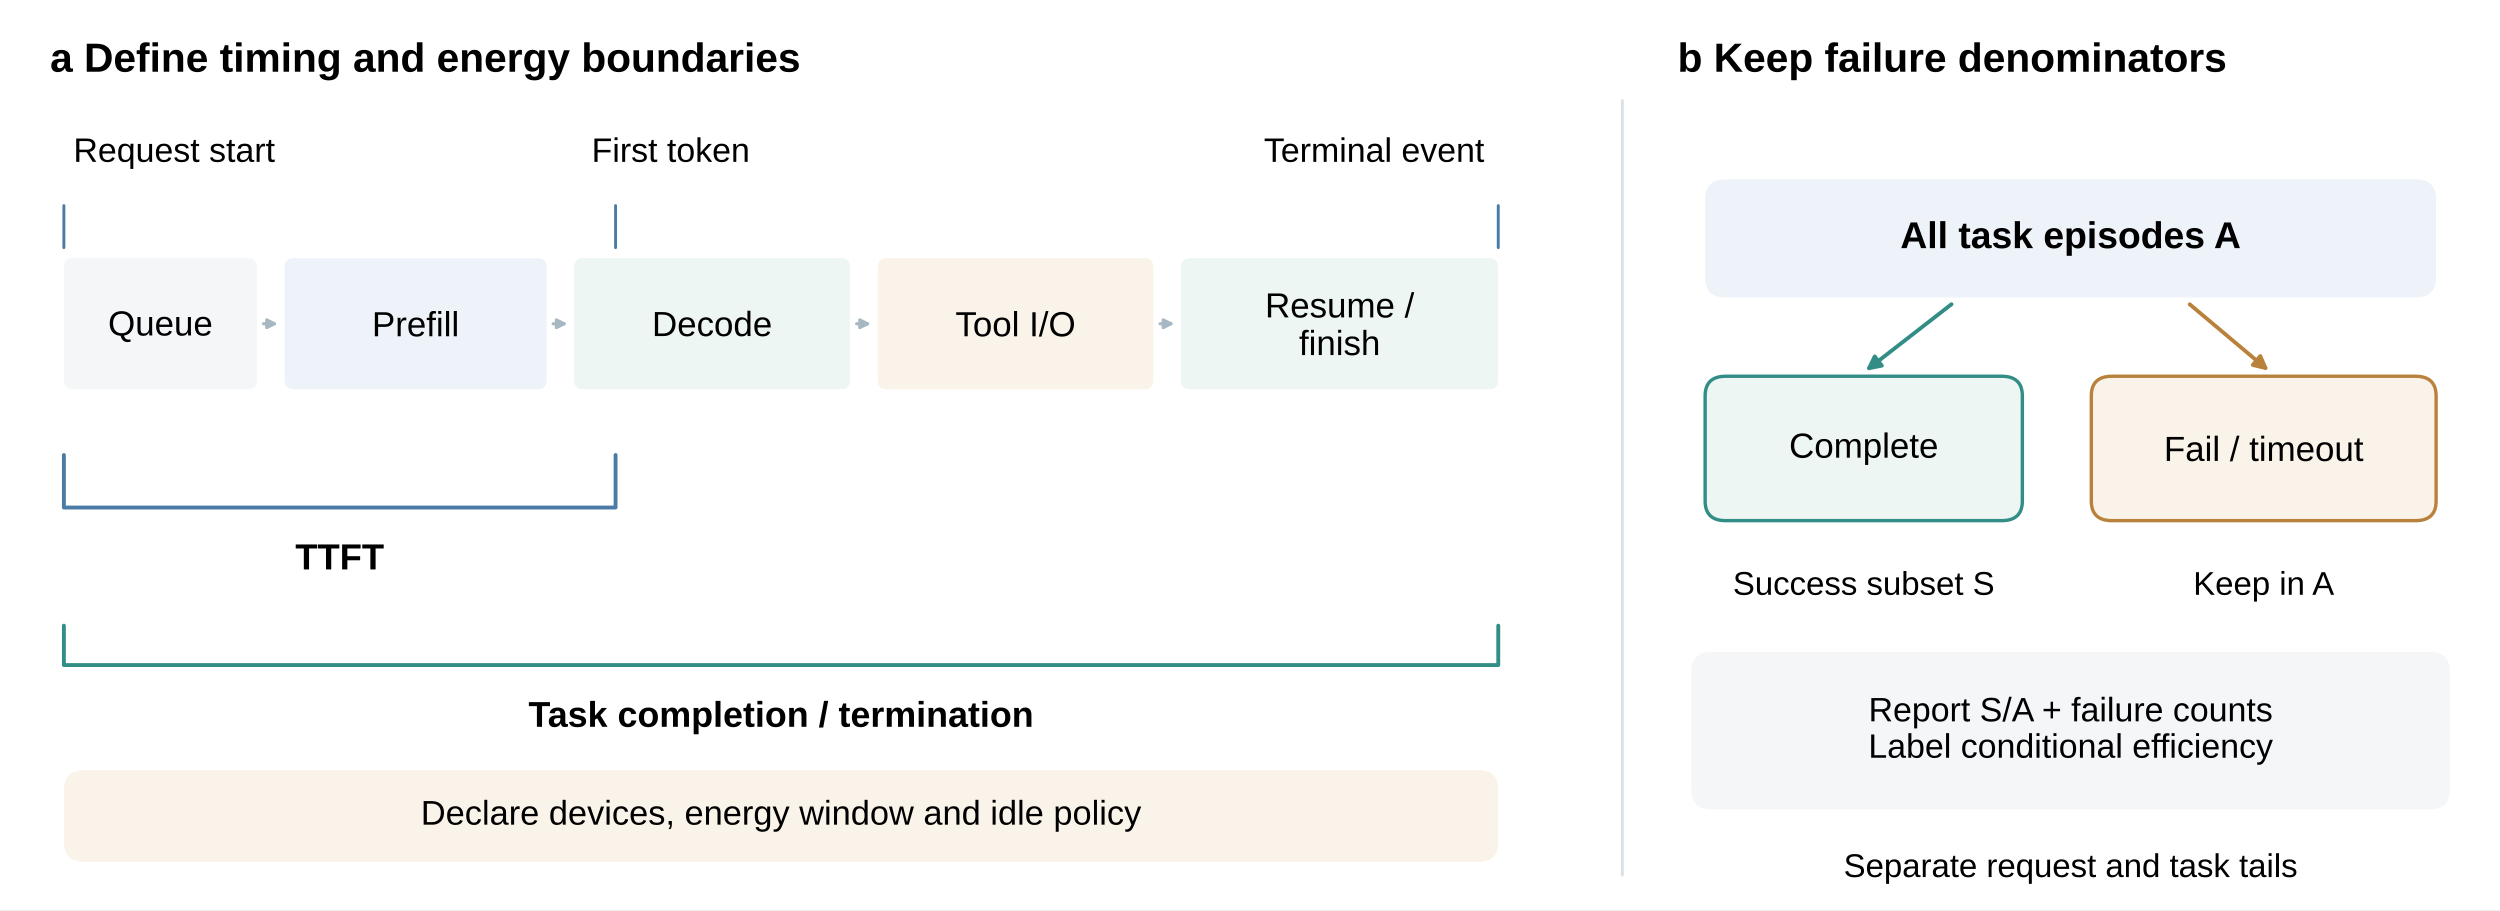
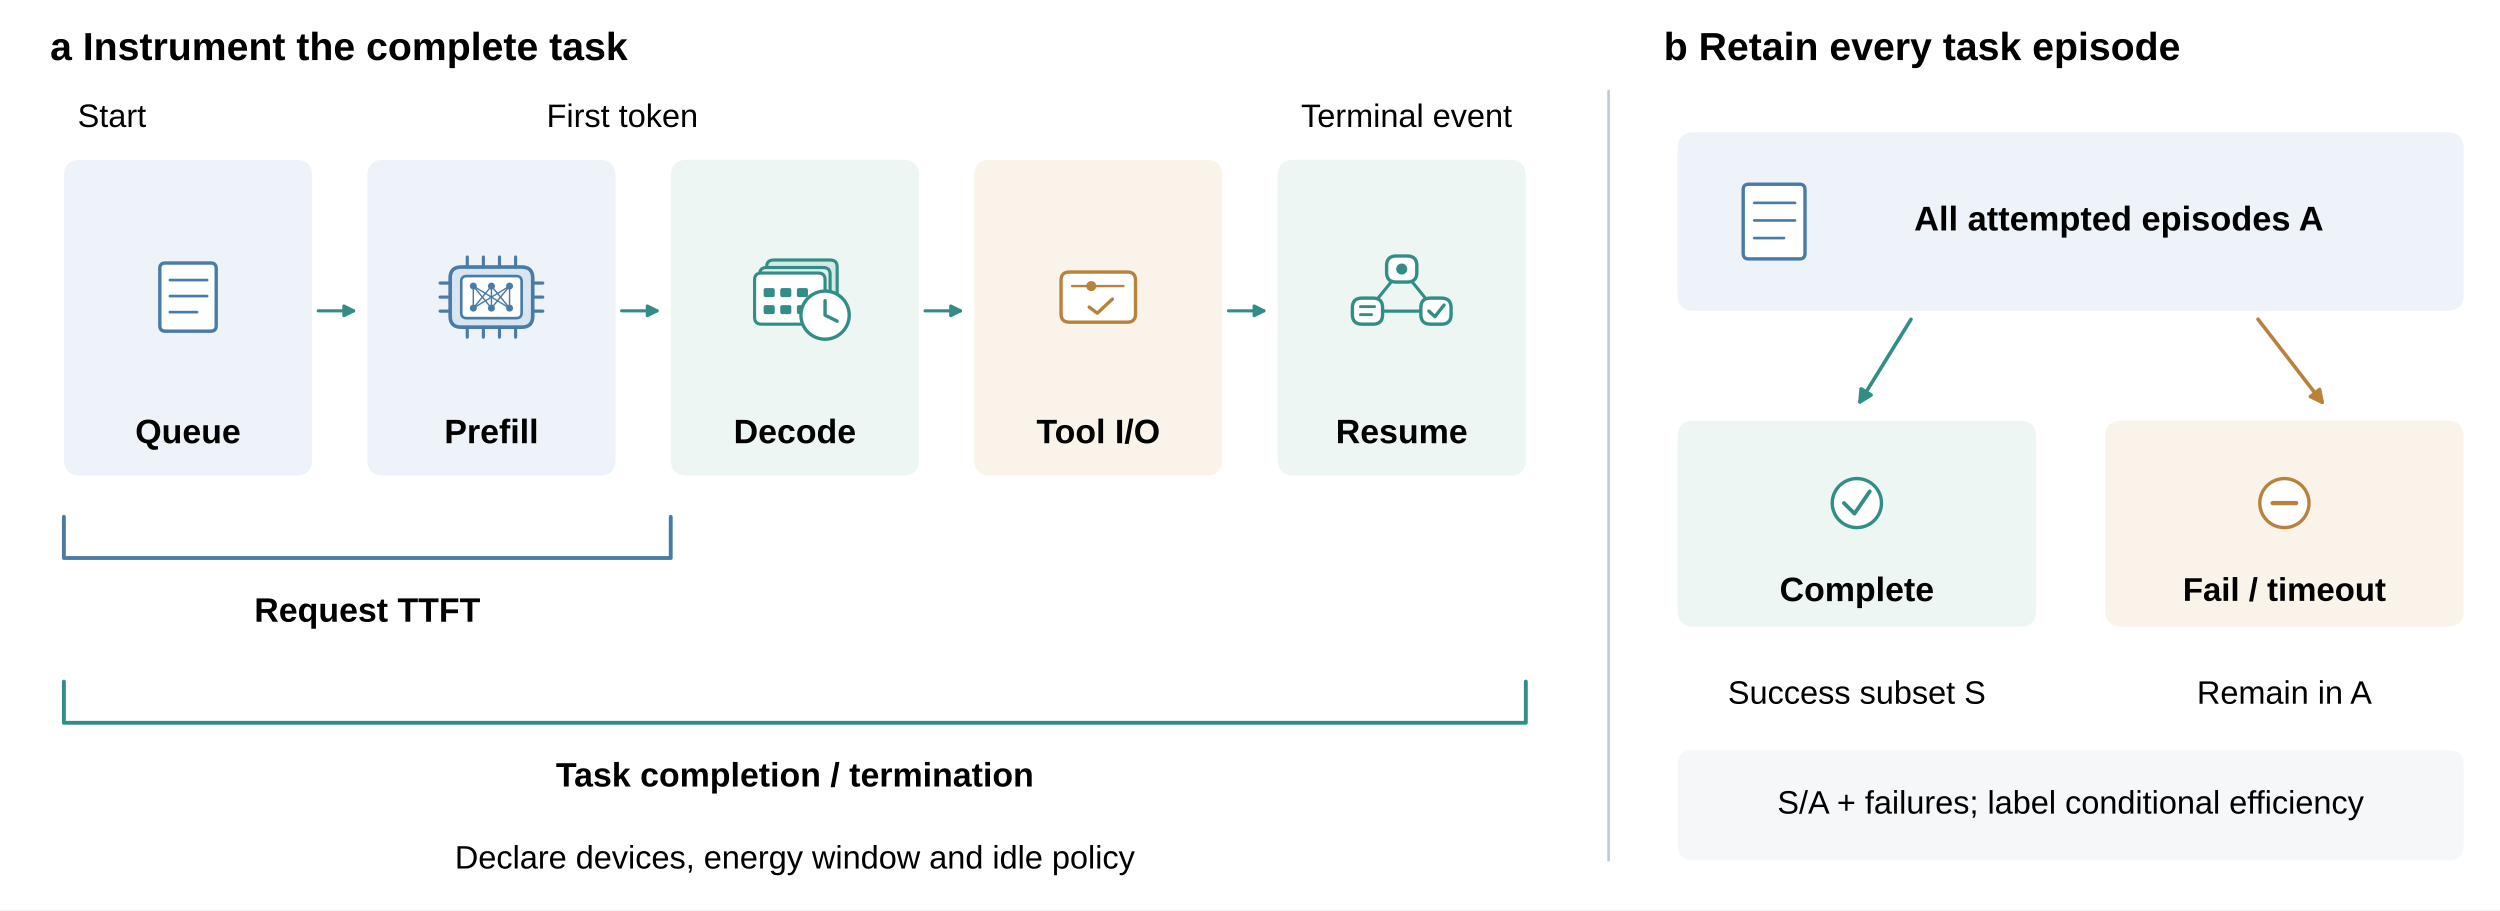
<svg xmlns="http://www.w3.org/2000/svg" width="516.24pt" height="187.92pt" viewBox="0 0 516.24 187.92" version="1.1">
  <defs>
    <style type="text/css">*{stroke-linejoin: round; stroke-linecap: butt}</style>
  </defs>
  <g id="figure_1">
    <g id="patch_1">
      <path d="M 0 187.92 L 516.24 187.92 L 516.24 0 L 0 0 z " style="fill: #ffffff" />
    </g>
    <g id="axes_1">
      <g id="patch_2">
-         <path d="M 15.186 80.407 L 51.07 80.407 Q 53.064 80.407 53.064 78.51 L 53.064 55.199 Q 53.064 53.301 51.07 53.301 L 15.186 53.301 Q 13.192 53.301 13.192 55.199 L 13.192 78.51 Q 13.192 80.407 15.186 80.407 z " clip-path="url(#pbd31e16986)" style="fill: #f4f6f8" />
+         <path d="M 16.61 98.214 L 61.038 98.214 Q 64.456 98.214 64.456 94.811 L 64.456 36.395 Q 64.456 32.993 61.038 32.993 L 16.61 32.993 Q 13.192 32.993 13.192 36.395 L 13.192 94.811 Q 13.192 98.214 16.61 98.214 z " clip-path="url(#pbdeec4a5b7)" style="fill: #edf3f8" />
      </g>
      <g id="patch_3">
-         <path d="M 60.754 80.407 L 110.878 80.407 Q 112.872 80.407 112.872 78.51 L 112.872 55.199 Q 112.872 53.301 110.878 53.301 L 60.754 53.301 Q 58.76 53.301 58.76 55.199 L 58.76 78.51 Q 58.76 80.407 60.754 80.407 z " clip-path="url(#pbd31e16986)" style="fill: #edf3f8" />
+         <path d="M 79.266 98.214 L 123.694 98.214 Q 127.112 98.214 127.112 94.811 L 127.112 36.395 Q 127.112 32.993 123.694 32.993 L 79.266 32.993 Q 75.848 32.993 75.848 36.395 L 75.848 94.811 Q 75.848 98.214 79.266 98.214 z " clip-path="url(#pbdeec4a5b7)" style="fill: #edf3f8" />
      </g>
      <g id="patch_4">
-         <path d="M 120.562 80.407 L 173.534 80.407 Q 175.528 80.407 175.528 78.51 L 175.528 55.199 Q 175.528 53.301 173.534 53.301 L 120.562 53.301 Q 118.568 53.301 118.568 55.199 L 118.568 78.51 Q 118.568 80.407 120.562 80.407 z " clip-path="url(#pbd31e16986)" style="fill: #edf6f3" />
+         <path d="M 141.922 98.214 L 186.35 98.214 Q 189.768 98.214 189.768 94.811 L 189.768 36.395 Q 189.768 32.993 186.35 32.993 L 141.922 32.993 Q 138.504 32.993 138.504 36.395 L 138.504 94.811 Q 138.504 98.214 141.922 98.214 z " clip-path="url(#pbdeec4a5b7)" style="fill: #edf6f3" />
      </g>
      <g id="patch_5">
-         <path d="M 183.218 80.407 L 236.19 80.407 Q 238.184 80.407 238.184 78.51 L 238.184 55.199 Q 238.184 53.301 236.19 53.301 L 183.218 53.301 Q 181.224 53.301 181.224 55.199 L 181.224 78.51 Q 181.224 80.407 183.218 80.407 z " clip-path="url(#pbd31e16986)" style="fill: #faf3e9" />
+         <path d="M 204.578 98.214 L 249.006 98.214 Q 252.424 98.214 252.424 94.811 L 252.424 36.395 Q 252.424 32.993 249.006 32.993 L 204.578 32.993 Q 201.16 32.993 201.16 36.395 L 201.16 94.811 Q 201.16 98.214 204.578 98.214 z " clip-path="url(#pbdeec4a5b7)" style="fill: #faf3e9" />
      </g>
      <g id="patch_6">
-         <path d="M 245.874 80.407 L 307.39 80.407 Q 309.384 80.407 309.384 78.51 L 309.384 55.199 Q 309.384 53.301 307.39 53.301 L 245.874 53.301 Q 243.88 53.301 243.88 55.199 L 243.88 78.51 Q 243.88 80.407 245.874 80.407 z " clip-path="url(#pbd31e16986)" style="fill: #edf6f3" />
+         <path d="M 267.234 98.214 L 311.662 98.214 Q 315.08 98.214 315.08 94.811 L 315.08 36.395 Q 315.08 32.993 311.662 32.993 L 267.234 32.993 Q 263.816 32.993 263.816 36.395 L 263.816 94.811 Q 263.816 98.214 267.234 98.214 z " clip-path="url(#pbdeec4a5b7)" style="fill: #edf6f3" />
      </g>
      <g id="patch_7">
-         <path d="M 17.464 177.988 L 305.112 177.988 Q 309.384 177.988 309.384 173.922 L 309.384 163.08 Q 309.384 159.014 305.112 159.014 L 17.464 159.014 Q 13.192 159.014 13.192 163.08 L 13.192 173.922 Q 13.192 177.988 17.464 177.988 z " clip-path="url(#pbd31e16986)" style="fill: #faf3e9" />
+         <path d="M 349.826 64.185 L 505.326 64.185 Q 508.744 64.185 508.744 60.782 L 508.744 30.724 Q 508.744 27.321 505.326 27.321 L 349.826 27.321 Q 346.408 27.321 346.408 30.724 L 346.408 60.782 Q 346.408 64.185 349.826 64.185 z " clip-path="url(#pbdeec4a5b7)" style="fill: #edf3f8" />
      </g>
      <g id="patch_8">
-         <path d="M 356.376 61.433 L 498.776 61.433 Q 503.048 61.433 503.048 57.367 L 503.048 41.104 Q 503.048 37.038 498.776 37.038 L 356.376 37.038 Q 352.104 37.038 352.104 41.104 L 352.104 57.367 Q 352.104 61.433 356.376 61.433 z " clip-path="url(#pbd31e16986)" style="fill: #edf3f8" />
+         <path d="M 349.826 129.406 L 417.038 129.406 Q 420.456 129.406 420.456 126.003 L 420.456 90.274 Q 420.456 86.871 417.038 86.871 L 349.826 86.871 Q 346.408 86.871 346.408 90.274 L 346.408 126.003 Q 346.408 129.406 349.826 129.406 z " clip-path="url(#pbdeec4a5b7)" style="fill: #edf6f3" />
      </g>
      <g id="patch_9">
-         <path d="M 356.376 107.513 L 413.336 107.513 Q 417.608 107.513 417.608 103.447 L 417.608 81.762 Q 417.608 77.696 413.336 77.696 L 356.376 77.696 Q 352.104 77.696 352.104 81.762 L 352.104 103.447 Q 352.104 107.513 356.376 107.513 z " clip-path="url(#pbd31e16986)" style="fill: #edf6f3; stroke: #318d85; stroke-width: 0.7; stroke-linejoin: miter" />
+         <path d="M 438.114 129.406 L 505.326 129.406 Q 508.744 129.406 508.744 126.003 L 508.744 90.274 Q 508.744 86.871 505.326 86.871 L 438.114 86.871 Q 434.696 86.871 434.696 90.274 L 434.696 126.003 Q 434.696 129.406 438.114 129.406 z " clip-path="url(#pbdeec4a5b7)" style="fill: #faf3e9" />
      </g>
      <g id="patch_10">
-         <path d="M 436.12 107.513 L 498.776 107.513 Q 503.048 107.513 503.048 103.447 L 503.048 81.762 Q 503.048 77.696 498.776 77.696 L 436.12 77.696 Q 431.848 77.696 431.848 81.762 L 431.848 103.447 Q 431.848 107.513 436.12 107.513 z " clip-path="url(#pbd31e16986)" style="fill: #faf3e9; stroke: #b9823c; stroke-width: 0.7; stroke-linejoin: miter" />
+         <path d="M 349.541 177.613 L 505.611 177.613 Q 508.744 177.613 508.744 174.494 L 508.744 158.047 Q 508.744 154.927 505.611 154.927 L 349.541 154.927 Q 346.408 154.927 346.408 158.047 L 346.408 174.494 Q 346.408 177.613 349.541 177.613 z " clip-path="url(#pbdeec4a5b7)" style="fill: #f5f7f9" />
+       </g>
+       <g id="line2d_1">
+         <path d="M 332.168 177.613 L 332.168 18.814 " clip-path="url(#pbdeec4a5b7)" style="fill: none; stroke: #bccbd3; stroke-width: 0.55; stroke-linecap: round" />
+       </g>
+       <g id="line2d_2">
+         <path d="M 13.192 106.721 L 13.192 115.228 L 138.504 115.228 L 138.504 106.721 " clip-path="url(#pbdeec4a5b7)" style="fill: none; stroke: #497ba6; stroke-width: 0.8; stroke-linecap: round" />
+       </g>
+       <g id="line2d_3">
+         <path d="M 13.192 140.749 L 13.192 149.256 L 315.08 149.256 L 315.08 140.749 " clip-path="url(#pbdeec4a5b7)" style="fill: none; stroke: #318d85; stroke-width: 0.8; stroke-linecap: round" />
      </g>
      <g id="patch_11">
-         <path d="M 353.528 167.146 L 501.624 167.146 Q 505.896 167.146 505.896 163.08 L 505.896 138.685 Q 505.896 134.619 501.624 134.619 L 353.528 134.619 Q 349.256 134.619 349.256 138.685 L 349.256 163.08 Q 349.256 167.146 353.528 167.146 z " clip-path="url(#pbd31e16986)" style="fill: #f4f6f8" />
-       </g>
-       <g id="line2d_1">
-         <path d="M 335.016 180.699 L 335.016 20.774 " clip-path="url(#pbd31e16986)" style="fill: none; stroke: #d9e2e7; stroke-width: 0.6; stroke-linecap: round" />
-       </g>
-       <g id="line2d_2">
-         <path d="M 13.192 51.133 L 13.192 42.459 " clip-path="url(#pbd31e16986)" style="fill: none; stroke: #497ba6; stroke-width: 0.6; stroke-linecap: round" />
-       </g>
-       <g id="line2d_3">
-         <path d="M 127.112 51.133 L 127.112 42.459 " clip-path="url(#pbd31e16986)" style="fill: none; stroke: #497ba6; stroke-width: 0.6; stroke-linecap: round" />
+         <path d="M 282.633 63.936 Q 285.915 59.899 288.738 56.426 " clip-path="url(#pbdeec4a5b7)" style="fill: none; stroke: #318d85; stroke-width: 0.65; stroke-linecap: round" />
+         <path d="M 287.108 57.163 L 288.738 56.426 L 288.35 58.172 z " clip-path="url(#pbdeec4a5b7)" style="fill: #318d85; stroke: #318d85; stroke-width: 0.65; stroke-linecap: round" />
+       </g>
+       <g id="patch_12">
+         <path d="M 289.702 55.865 Q 292.984 59.902 295.807 63.375 " clip-path="url(#pbdeec4a5b7)" style="fill: none; stroke: #318d85; stroke-width: 0.65; stroke-linecap: round" />
+         <path d="M 295.418 61.629 L 295.807 63.375 L 294.177 62.638 z " clip-path="url(#pbdeec4a5b7)" style="fill: #318d85; stroke: #318d85; stroke-width: 0.65; stroke-linecap: round" />
+       </g>
+       <g id="patch_13">
+         <path d="M 296.12 64.248 Q 289.449 64.248 283.505 64.248 " clip-path="url(#pbdeec4a5b7)" style="fill: none; stroke: #318d85; stroke-width: 0.65; stroke-linecap: round" />
+         <path d="M 285.105 65.048 L 283.505 64.248 L 285.105 63.448 z " clip-path="url(#pbdeec4a5b7)" style="fill: #318d85; stroke: #318d85; stroke-width: 0.65; stroke-linecap: round" />
+       </g>
+       <g id="patch_14">
+         <path d="M 65.711 64.185 Q 69.726 64.185 73.013 64.185 " clip-path="url(#pbdeec4a5b7)" style="fill: none; stroke: #318d85; stroke-width: 0.65; stroke-linecap: round" />
+         <path d="M 71.013 63.185 L 73.013 64.185 L 71.013 65.185 z " clip-path="url(#pbdeec4a5b7)" style="fill: #318d85; stroke: #318d85; stroke-width: 0.65; stroke-linecap: round" />
+       </g>
+       <g id="patch_15">
+         <path d="M 128.367 64.185 Q 132.382 64.185 135.669 64.185 " clip-path="url(#pbdeec4a5b7)" style="fill: none; stroke: #318d85; stroke-width: 0.65; stroke-linecap: round" />
+         <path d="M 133.669 63.185 L 135.669 64.185 L 133.669 65.185 z " clip-path="url(#pbdeec4a5b7)" style="fill: #318d85; stroke: #318d85; stroke-width: 0.65; stroke-linecap: round" />
+       </g>
+       <g id="patch_16">
+         <path d="M 191.023 64.185 Q 195.038 64.185 198.325 64.185 " clip-path="url(#pbdeec4a5b7)" style="fill: none; stroke: #318d85; stroke-width: 0.65; stroke-linecap: round" />
+         <path d="M 196.325 63.185 L 198.325 64.185 L 196.325 65.185 z " clip-path="url(#pbdeec4a5b7)" style="fill: #318d85; stroke: #318d85; stroke-width: 0.65; stroke-linecap: round" />
+       </g>
+       <g id="patch_17">
+         <path d="M 253.679 64.185 Q 257.694 64.185 260.981 64.185 " clip-path="url(#pbdeec4a5b7)" style="fill: none; stroke: #318d85; stroke-width: 0.65; stroke-linecap: round" />
+         <path d="M 258.981 63.185 L 260.981 64.185 L 258.981 65.185 z " clip-path="url(#pbdeec4a5b7)" style="fill: #318d85; stroke: #318d85; stroke-width: 0.65; stroke-linecap: round" />
+       </g>
+       <g id="patch_18">
+         <path d="M 394.614 65.943 Q 389.129 74.818 384.084 82.979 " clip-path="url(#pbdeec4a5b7)" style="fill: none; stroke: #318d85; stroke-width: 0.75; stroke-linecap: round" />
+         <path d="M 386.367 81.569 L 384.084 82.979 L 384.325 80.307 z " clip-path="url(#pbdeec4a5b7)" style="fill: #318d85; stroke: #318d85; stroke-width: 0.75; stroke-linecap: round" />
+       </g>
+       <g id="patch_19">
+         <path d="M 466.269 65.92 Q 473.144 74.82 479.507 83.055 " clip-path="url(#pbdeec4a5b7)" style="fill: none; stroke: #b9823c; stroke-width: 0.75; stroke-linecap: round" />
+         <path d="M 478.989 80.422 L 479.507 83.055 L 477.09 81.89 z " clip-path="url(#pbdeec4a5b7)" style="fill: #b9823c; stroke: #b9823c; stroke-width: 0.75; stroke-linecap: round" />
+       </g>
+       <g id="patch_20">
+         <path d="M 34.142 68.388 L 43.506 68.388 Q 44.645 68.388 44.645 67.253 L 44.645 55.446 Q 44.645 54.311 43.506 54.311 L 34.142 54.311 Q 33.003 54.311 33.003 55.446 L 33.003 67.253 Q 33.003 68.388 34.142 68.388 z " clip-path="url(#pbdeec4a5b7)" style="fill: #ffffff; stroke: #497ba6; stroke-width: 0.7; stroke-linejoin: miter" />
+       </g>
+       <g id="patch_21">
+         <path d="M 95.234 67.56 L 107.726 67.56 Q 110.004 67.56 110.004 65.291 L 110.004 57.408 Q 110.004 55.139 107.726 55.139 L 95.234 55.139 Q 92.956 55.139 92.956 57.408 L 92.956 65.291 Q 92.956 67.56 95.234 67.56 z " clip-path="url(#pbdeec4a5b7)" style="fill: #d7e5f0; stroke: #497ba6; stroke-width: 0.75; stroke-linejoin: miter" />
      </g>
      <g id="line2d_4">
-         <path d="M 309.384 51.133 L 309.384 42.459 " clip-path="url(#pbd31e16986)" style="fill: none; stroke: #497ba6; stroke-width: 0.6; stroke-linecap: round" />
+         <path d="M 96.49 55.139 L 96.49 53.069 " clip-path="url(#pbdeec4a5b7)" style="fill: none; stroke: #497ba6; stroke-width: 0.65; stroke-linecap: round" />
      </g>
      <g id="line2d_5">
-         <path d="M 13.192 93.96 L 13.192 104.802 L 127.112 104.802 L 127.112 93.96 " clip-path="url(#pbd31e16986)" style="fill: none; stroke: #497ba6; stroke-width: 0.8; stroke-linecap: round" />
+         <path d="M 96.49 67.56 L 96.49 69.63 " clip-path="url(#pbdeec4a5b7)" style="fill: none; stroke: #497ba6; stroke-width: 0.65; stroke-linecap: round" />
      </g>
      <g id="line2d_6">
-         <path d="M 13.192 129.198 L 13.192 137.329 L 309.384 137.329 L 309.384 129.198 " clip-path="url(#pbd31e16986)" style="fill: none; stroke: #318d85; stroke-width: 0.8; stroke-linecap: round" />
-       </g>
-       <g id="patch_12">
-         <path d="M 54.421 66.854 Q 55.913 66.854 56.679 66.854 " clip-path="url(#pbd31e16986)" style="fill: none; stroke: #a7b8c2; stroke-width: 0.65; stroke-linecap: round" />
-         <path d="M 55.079 66.054 L 56.679 66.854 L 55.079 67.654 z " clip-path="url(#pbd31e16986)" style="fill: #a7b8c2; stroke: #a7b8c2; stroke-width: 0.65; stroke-linecap: round" />
-       </g>
-       <g id="patch_13">
-         <path d="M 114.229 66.854 Q 115.721 66.854 116.487 66.854 " clip-path="url(#pbd31e16986)" style="fill: none; stroke: #a7b8c2; stroke-width: 0.65; stroke-linecap: round" />
-         <path d="M 114.887 66.054 L 116.487 66.854 L 114.887 67.654 z " clip-path="url(#pbd31e16986)" style="fill: #a7b8c2; stroke: #a7b8c2; stroke-width: 0.65; stroke-linecap: round" />
-       </g>
-       <g id="patch_14">
-         <path d="M 176.885 66.854 Q 178.377 66.854 179.143 66.854 " clip-path="url(#pbd31e16986)" style="fill: none; stroke: #a7b8c2; stroke-width: 0.65; stroke-linecap: round" />
-         <path d="M 177.543 66.054 L 179.143 66.854 L 177.543 67.654 z " clip-path="url(#pbd31e16986)" style="fill: #a7b8c2; stroke: #a7b8c2; stroke-width: 0.65; stroke-linecap: round" />
-       </g>
-       <g id="patch_15">
-         <path d="M 239.541 66.854 Q 241.033 66.854 241.799 66.854 " clip-path="url(#pbd31e16986)" style="fill: none; stroke: #a7b8c2; stroke-width: 0.65; stroke-linecap: round" />
-         <path d="M 240.199 66.054 L 241.799 66.854 L 240.199 67.654 z " clip-path="url(#pbd31e16986)" style="fill: #a7b8c2; stroke: #a7b8c2; stroke-width: 0.65; stroke-linecap: round" />
-       </g>
-       <g id="patch_16">
-         <path d="M 402.973 62.824 Q 394.112 69.7 385.958 76.028 " clip-path="url(#pbd31e16986)" style="fill: none; stroke: #318d85; stroke-width: 0.8; stroke-linecap: round" />
-         <path d="M 388.59 75.504 L 385.958 76.028 L 387.119 73.608 z " clip-path="url(#pbd31e16986)" style="fill: #318d85; stroke: #318d85; stroke-width: 0.8; stroke-linecap: round" />
-       </g>
-       <g id="patch_17">
-         <path d="M 452.166 62.838 Q 460.328 69.7 467.806 75.987 " clip-path="url(#pbd31e16986)" style="fill: none; stroke: #b9823c; stroke-width: 0.8; stroke-linecap: round" />
-         <path d="M 466.741 73.524 L 467.806 75.987 L 465.197 75.361 z " clip-path="url(#pbd31e16986)" style="fill: #b9823c; stroke: #b9823c; stroke-width: 0.8; stroke-linecap: round" />
+         <path d="M 99.817 55.139 L 99.817 53.069 " clip-path="url(#pbdeec4a5b7)" style="fill: none; stroke: #497ba6; stroke-width: 0.65; stroke-linecap: round" />
+       </g>
+       <g id="line2d_7">
+         <path d="M 99.817 67.56 L 99.817 69.63 " clip-path="url(#pbdeec4a5b7)" style="fill: none; stroke: #497ba6; stroke-width: 0.65; stroke-linecap: round" />
+       </g>
+       <g id="line2d_8">
+         <path d="M 103.143 55.139 L 103.143 53.069 " clip-path="url(#pbdeec4a5b7)" style="fill: none; stroke: #497ba6; stroke-width: 0.65; stroke-linecap: round" />
+       </g>
+       <g id="line2d_9">
+         <path d="M 103.143 67.56 L 103.143 69.63 " clip-path="url(#pbdeec4a5b7)" style="fill: none; stroke: #497ba6; stroke-width: 0.65; stroke-linecap: round" />
+       </g>
+       <g id="line2d_10">
+         <path d="M 106.47 55.139 L 106.47 53.069 " clip-path="url(#pbdeec4a5b7)" style="fill: none; stroke: #497ba6; stroke-width: 0.65; stroke-linecap: round" />
+       </g>
+       <g id="line2d_11">
+         <path d="M 106.47 67.56 L 106.47 69.63 " clip-path="url(#pbdeec4a5b7)" style="fill: none; stroke: #497ba6; stroke-width: 0.65; stroke-linecap: round" />
+       </g>
+       <g id="line2d_12">
+         <path d="M 92.956 64.248 L 90.877 64.248 " clip-path="url(#pbdeec4a5b7)" style="fill: none; stroke: #497ba6; stroke-width: 0.65; stroke-linecap: round" />
+       </g>
+       <g id="line2d_13">
+         <path d="M 110.004 64.248 L 112.083 64.248 " clip-path="url(#pbdeec4a5b7)" style="fill: none; stroke: #497ba6; stroke-width: 0.65; stroke-linecap: round" />
+       </g>
+       <g id="line2d_14">
+         <path d="M 92.956 61.35 L 90.877 61.35 " clip-path="url(#pbdeec4a5b7)" style="fill: none; stroke: #497ba6; stroke-width: 0.65; stroke-linecap: round" />
+       </g>
+       <g id="line2d_15">
+         <path d="M 110.004 61.35 L 112.083 61.35 " clip-path="url(#pbdeec4a5b7)" style="fill: none; stroke: #497ba6; stroke-width: 0.65; stroke-linecap: round" />
+       </g>
+       <g id="line2d_16">
+         <path d="M 92.956 58.451 L 90.877 58.451 " clip-path="url(#pbdeec4a5b7)" style="fill: none; stroke: #497ba6; stroke-width: 0.65; stroke-linecap: round" />
+       </g>
+       <g id="line2d_17">
+         <path d="M 110.004 58.451 L 112.083 58.451 " clip-path="url(#pbdeec4a5b7)" style="fill: none; stroke: #497ba6; stroke-width: 0.65; stroke-linecap: round" />
+       </g>
+       <g id="patch_22">
+         <path d="M 159.739 64.248 L 171.444 64.248 Q 172.868 64.248 172.868 62.83 L 172.868 55.108 Q 172.868 53.69 171.444 53.69 L 159.739 53.69 Q 158.315 53.69 158.315 55.108 L 158.315 62.83 Q 158.315 64.248 159.739 64.248 z " clip-path="url(#pbdeec4a5b7)" style="fill: #d4e9e4; stroke: #318d85; stroke-width: 0.65; stroke-linejoin: miter" />
+       </g>
+       <g id="patch_23">
+         <path d="M 158.283 65.8 L 169.989 65.8 Q 171.413 65.8 171.413 64.382 L 171.413 56.661 Q 171.413 55.243 169.989 55.243 L 158.283 55.243 Q 156.859 55.243 156.859 56.661 L 156.859 64.382 Q 156.859 65.8 158.283 65.8 z " clip-path="url(#pbdeec4a5b7)" style="fill: #e2f0ec; stroke: #318d85; stroke-width: 0.65; stroke-linejoin: miter" />
+       </g>
+       <g id="patch_24">
+         <path d="M 157.244 66.939 L 168.949 66.939 Q 170.373 66.939 170.373 65.521 L 170.373 57.799 Q 170.373 56.381 168.949 56.381 L 157.244 56.381 Q 155.82 56.381 155.82 57.799 L 155.82 65.521 Q 155.82 66.939 157.244 66.939 z " clip-path="url(#pbdeec4a5b7)" style="fill: #ffffff; stroke: #318d85; stroke-width: 0.65; stroke-linejoin: miter" />
+       </g>
+       <g id="patch_25">
+         <path d="M 220.808 66.525 L 232.776 66.525 Q 234.484 66.525 234.484 64.823 L 234.484 57.876 Q 234.484 56.174 232.776 56.174 L 220.808 56.174 Q 219.1 56.174 219.1 57.876 L 219.1 64.823 Q 219.1 66.525 220.808 66.525 z " clip-path="url(#pbdeec4a5b7)" style="fill: #ffffff; stroke: #b9823c; stroke-width: 0.7; stroke-linejoin: miter" />
+       </g>
+       <g id="patch_26">
+         <path d="M 361.104 53.466 L 371.584 53.466 Q 372.724 53.466 372.724 52.332 L 372.724 39.174 Q 372.724 38.04 371.584 38.04 L 361.104 38.04 Q 359.964 38.04 359.964 39.174 L 359.964 52.332 Q 359.964 53.466 361.104 53.466 z " clip-path="url(#pbdeec4a5b7)" style="fill: #ffffff; stroke: #497ba6; stroke-width: 0.7; stroke-linejoin: miter" />
+       </g>
+       <g id="patch_27">
+         <path d="M 383.432 108.947 C 384.78 108.947 386.073 108.413 387.027 107.464 C 387.98 106.515 388.516 105.227 388.516 103.885 C 388.516 102.543 387.98 101.255 387.027 100.306 C 386.073 99.357 384.78 98.823 383.432 98.823 C 382.084 98.823 380.791 99.357 379.837 100.306 C 378.884 101.255 378.348 102.543 378.348 103.885 C 378.348 105.227 378.884 106.515 379.837 107.464 C 380.791 108.413 382.084 108.947 383.432 108.947 z " clip-path="url(#pbdeec4a5b7)" style="fill: #ffffff; stroke: #318d85; stroke-width: 0.7; stroke-linejoin: miter" />
+       </g>
+       <g id="patch_28">
+         <path d="M 471.72 108.947 C 473.068 108.947 474.361 108.413 475.315 107.464 C 476.268 106.515 476.804 105.227 476.804 103.885 C 476.804 102.543 476.268 101.255 475.315 100.306 C 474.361 99.357 473.068 98.823 471.72 98.823 C 470.372 98.823 469.079 99.357 468.125 100.306 C 467.172 101.255 466.636 102.543 466.636 103.885 C 466.636 105.227 467.172 106.515 468.125 107.464 C 469.079 108.413 470.372 108.947 471.72 108.947 z " clip-path="url(#pbdeec4a5b7)" style="fill: #ffffff; stroke: #b9823c; stroke-width: 0.7; stroke-linejoin: miter" />
+       </g>
+       <g id="line2d_18">
+         <path d="M 35.082 57.83 L 42.774 57.83 " clip-path="url(#pbdeec4a5b7)" style="fill: none; stroke: #497ba6; stroke-width: 0.55; stroke-linecap: round" />
+       </g>
+       <g id="line2d_19">
+         <path d="M 35.082 61.143 L 42.774 61.143 " clip-path="url(#pbdeec4a5b7)" style="fill: none; stroke: #497ba6; stroke-width: 0.55; stroke-linecap: round" />
+       </g>
+       <g id="line2d_20">
+         <path d="M 35.082 64.455 L 40.695 64.455 " clip-path="url(#pbdeec4a5b7)" style="fill: none; stroke: #497ba6; stroke-width: 0.55; stroke-linecap: round" />
+       </g>
+       <g id="patch_29">
+         <path d="M 96.382 65.697 L 106.578 65.697 Q 107.717 65.697 107.717 64.562 L 107.717 58.137 Q 107.717 57.002 106.578 57.002 L 96.382 57.002 Q 95.243 57.002 95.243 58.137 L 95.243 64.562 Q 95.243 65.697 96.382 65.697 z " clip-path="url(#pbdeec4a5b7)" style="fill: #ffffff; stroke: #497ba6; stroke-width: 0.55; stroke-linejoin: miter" />
+       </g>
+       <g id="patch_30">
+         <path d="M 158.118 64.869 L 159.551 64.869 Q 159.978 64.869 159.978 64.443 L 159.978 63.431 Q 159.978 63.006 159.551 63.006 L 158.118 63.006 Q 157.691 63.006 157.691 63.431 L 157.691 64.443 Q 157.691 64.869 158.118 64.869 z " clip-path="url(#pbdeec4a5b7)" style="fill: #318d85" />
+       </g>
+       <g id="patch_31">
+         <path d="M 158.118 61.35 L 159.551 61.35 Q 159.978 61.35 159.978 60.924 L 159.978 59.912 Q 159.978 59.486 159.551 59.486 L 158.118 59.486 Q 157.691 59.486 157.691 59.912 L 157.691 60.924 Q 157.691 61.35 158.118 61.35 z " clip-path="url(#pbdeec4a5b7)" style="fill: #318d85" />
+       </g>
+       <g id="patch_32">
+         <path d="M 161.549 64.869 L 162.981 64.869 Q 163.408 64.869 163.408 64.443 L 163.408 63.431 Q 163.408 63.006 162.981 63.006 L 161.549 63.006 Q 161.121 63.006 161.121 63.431 L 161.121 64.443 Q 161.121 64.869 161.549 64.869 z " clip-path="url(#pbdeec4a5b7)" style="fill: #318d85" />
+       </g>
+       <g id="patch_33">
+         <path d="M 161.549 61.35 L 162.981 61.35 Q 163.408 61.35 163.408 60.924 L 163.408 59.912 Q 163.408 59.486 162.981 59.486 L 161.549 59.486 Q 161.121 59.486 161.121 59.912 L 161.121 60.924 Q 161.121 61.35 161.549 61.35 z " clip-path="url(#pbdeec4a5b7)" style="fill: #318d85" />
+       </g>
+       <g id="patch_34">
+         <path d="M 164.979 64.869 L 166.412 64.869 Q 166.839 64.869 166.839 64.443 L 166.839 63.431 Q 166.839 63.006 166.412 63.006 L 164.979 63.006 Q 164.552 63.006 164.552 63.431 L 164.552 64.443 Q 164.552 64.869 164.979 64.869 z " clip-path="url(#pbdeec4a5b7)" style="fill: #318d85" />
+       </g>
+       <g id="patch_35">
+         <path d="M 164.979 61.35 L 166.412 61.35 Q 166.839 61.35 166.839 60.924 L 166.839 59.912 Q 166.839 59.486 166.412 59.486 L 164.979 59.486 Q 164.552 59.486 164.552 59.912 L 164.552 60.924 Q 164.552 61.35 164.979 61.35 z " clip-path="url(#pbdeec4a5b7)" style="fill: #318d85" />
+       </g>
+       <g id="line2d_21">
+         <path d="M 221.386 59.072 L 231.99 59.072 " clip-path="url(#pbdeec4a5b7)" style="fill: none; stroke: #b9823c; stroke-width: 0.5; stroke-linecap: round" />
+       </g>
+       <g id="line2d_22">
+         <path d="M 224.921 63.42 L 226.584 64.662 L 229.703 61.764 " clip-path="url(#pbdeec4a5b7)" style="fill: none; stroke: #b9823c; stroke-width: 0.7; stroke-linecap: round" />
+       </g>
+       <g id="patch_36">
+         <path d="M 281.254 66.939 L 283.504 66.939 Q 285.498 66.939 285.498 64.954 L 285.498 63.542 Q 285.498 61.557 283.504 61.557 L 281.254 61.557 Q 279.261 61.557 279.261 63.542 L 279.261 64.954 Q 279.261 66.939 281.254 66.939 z " clip-path="url(#pbdeec4a5b7)" style="fill: #ffffff; stroke: #318d85; stroke-width: 0.7; stroke-linejoin: miter" />
+       </g>
+       <g id="patch_37">
+         <path d="M 288.323 58.244 L 290.573 58.244 Q 292.567 58.244 292.567 56.259 L 292.567 54.847 Q 292.567 52.862 290.573 52.862 L 288.323 52.862 Q 286.329 52.862 286.329 54.847 L 286.329 56.259 Q 286.329 58.244 288.323 58.244 z " clip-path="url(#pbdeec4a5b7)" style="fill: #ffffff; stroke: #318d85; stroke-width: 0.7; stroke-linejoin: miter" />
+       </g>
+       <g id="patch_38">
+         <path d="M 295.392 66.939 L 297.642 66.939 Q 299.635 66.939 299.635 64.954 L 299.635 63.542 Q 299.635 61.557 297.642 61.557 L 295.392 61.557 Q 293.398 61.557 293.398 63.542 L 293.398 64.954 Q 293.398 66.939 295.392 66.939 z " clip-path="url(#pbdeec4a5b7)" style="fill: #ffffff; stroke: #318d85; stroke-width: 0.7; stroke-linejoin: miter" />
+       </g>
+       <g id="line2d_23">
+         <path d="M 362.243 41.897 L 370.673 41.897 " clip-path="url(#pbdeec4a5b7)" style="fill: none; stroke: #497ba6; stroke-width: 0.55; stroke-linecap: round" />
+       </g>
+       <g id="line2d_24">
+         <path d="M 362.243 45.526 L 370.673 45.526 " clip-path="url(#pbdeec4a5b7)" style="fill: none; stroke: #497ba6; stroke-width: 0.55; stroke-linecap: round" />
+       </g>
+       <g id="line2d_25">
+         <path d="M 362.243 49.156 L 368.395 49.156 " clip-path="url(#pbdeec4a5b7)" style="fill: none; stroke: #497ba6; stroke-width: 0.55; stroke-linecap: round" />
+       </g>
+       <g id="line2d_26">
+         <path d="M 380.769 103.885 L 382.948 106.054 L 386.095 101.475 " clip-path="url(#pbdeec4a5b7)" style="fill: none; stroke: #318d85; stroke-width: 0.8; stroke-linecap: round" />
+       </g>
+       <g id="line2d_27">
+         <path d="M 469.299 103.885 L 474.141 103.885 " clip-path="url(#pbdeec4a5b7)" style="fill: none; stroke: #b9823c; stroke-width: 0.9; stroke-linecap: round" />
+       </g>
+       <g id="line2d_28">
+         <path d="M 97.738 63.627 L 97.738 59.072 " clip-path="url(#pbdeec4a5b7)" style="fill: none; stroke: #497ba6; stroke-width: 0.3; stroke-linecap: round" />
+       </g>
+       <g id="line2d_29">
+         <path d="M 97.738 63.627 L 101.48 59.072 " clip-path="url(#pbdeec4a5b7)" style="fill: none; stroke: #497ba6; stroke-width: 0.3; stroke-linecap: round" />
+       </g>
+       <g id="line2d_30">
+         <path d="M 97.738 63.627 L 105.222 59.072 " clip-path="url(#pbdeec4a5b7)" style="fill: none; stroke: #497ba6; stroke-width: 0.3; stroke-linecap: round" />
+       </g>
+       <g id="line2d_31">
+         <path d="M 101.48 63.627 L 97.738 59.072 " clip-path="url(#pbdeec4a5b7)" style="fill: none; stroke: #497ba6; stroke-width: 0.3; stroke-linecap: round" />
+       </g>
+       <g id="line2d_32">
+         <path d="M 101.48 63.627 L 101.48 59.072 " clip-path="url(#pbdeec4a5b7)" style="fill: none; stroke: #497ba6; stroke-width: 0.3; stroke-linecap: round" />
+       </g>
+       <g id="line2d_33">
+         <path d="M 101.48 63.627 L 105.222 59.072 " clip-path="url(#pbdeec4a5b7)" style="fill: none; stroke: #497ba6; stroke-width: 0.3; stroke-linecap: round" />
+       </g>
+       <g id="line2d_34">
+         <path d="M 105.222 63.627 L 97.738 59.072 " clip-path="url(#pbdeec4a5b7)" style="fill: none; stroke: #497ba6; stroke-width: 0.3; stroke-linecap: round" />
+       </g>
+       <g id="line2d_35">
+         <path d="M 105.222 63.627 L 101.48 59.072 " clip-path="url(#pbdeec4a5b7)" style="fill: none; stroke: #497ba6; stroke-width: 0.3; stroke-linecap: round" />
+       </g>
+       <g id="line2d_36">
+         <path d="M 105.222 63.627 L 105.222 59.072 " clip-path="url(#pbdeec4a5b7)" style="fill: none; stroke: #497ba6; stroke-width: 0.3; stroke-linecap: round" />
+       </g>
+       <g id="patch_39">
+         <path d="M 170.373 70.044 C 171.696 70.044 172.966 69.52 173.901 68.589 C 174.837 67.657 175.363 66.393 175.363 65.076 C 175.363 63.758 174.837 62.494 173.901 61.563 C 172.966 60.631 171.696 60.108 170.373 60.108 C 169.05 60.108 167.781 60.631 166.845 61.563 C 165.909 62.494 165.383 63.758 165.383 65.076 C 165.383 66.393 165.909 67.657 166.845 68.589 C 167.781 69.52 169.05 70.044 170.373 70.044 z " clip-path="url(#pbdeec4a5b7)" style="fill: #ffffff; stroke: #318d85; stroke-width: 0.7; stroke-linejoin: miter" />
+       </g>
+       <g id="patch_40">
+         <path d="M 225.337 60.108 C 225.612 60.108 225.877 59.998 226.072 59.804 C 226.267 59.61 226.376 59.347 226.376 59.072 C 226.376 58.798 226.267 58.535 226.072 58.341 C 225.877 58.147 225.612 58.037 225.337 58.037 C 225.061 58.037 224.797 58.147 224.602 58.341 C 224.407 58.535 224.297 58.798 224.297 59.072 C 224.297 59.347 224.407 59.61 224.602 59.804 C 224.797 59.998 225.061 60.108 225.337 60.108 z " clip-path="url(#pbdeec4a5b7)" style="fill: #b9823c" />
+       </g>
+       <g id="line2d_37">
+         <path d="M 280.924 63.316 L 283.835 63.316 " clip-path="url(#pbdeec4a5b7)" style="fill: none; stroke: #318d85; stroke-width: 0.6; stroke-linecap: round" />
+       </g>
+       <g id="line2d_38">
+         <path d="M 280.924 64.972 L 283.211 64.972 " clip-path="url(#pbdeec4a5b7)" style="fill: none; stroke: #318d85; stroke-width: 0.6; stroke-linecap: round" />
+       </g>
+       <g id="patch_41">
+         <path d="M 289.448 56.692 C 289.751 56.692 290.042 56.572 290.257 56.358 C 290.471 56.145 290.591 55.855 290.591 55.553 C 290.591 55.251 290.471 54.962 290.257 54.748 C 290.042 54.535 289.751 54.415 289.448 54.415 C 289.145 54.415 288.854 54.535 288.639 54.748 C 288.425 54.962 288.305 55.251 288.305 55.553 C 288.305 55.855 288.425 56.145 288.639 56.358 C 288.854 56.572 289.145 56.692 289.448 56.692 z " clip-path="url(#pbdeec4a5b7)" style="fill: #318d85" />
+       </g>
+       <g id="line2d_39">
+         <path d="M 295.061 64.248 L 296.309 65.386 L 298.18 63.006 " clip-path="url(#pbdeec4a5b7)" style="fill: none; stroke: #318d85; stroke-width: 0.7; stroke-linecap: round" />
+       </g>
+       <g id="patch_42">
+         <path d="M 97.738 64.351 C 97.931 64.351 98.116 64.275 98.252 64.139 C 98.389 64.003 98.465 63.819 98.465 63.627 C 98.465 63.434 98.389 63.25 98.252 63.114 C 98.116 62.978 97.931 62.902 97.738 62.902 C 97.545 62.902 97.36 62.978 97.223 63.114 C 97.087 63.25 97.01 63.434 97.01 63.627 C 97.01 63.819 97.087 64.003 97.223 64.139 C 97.36 64.275 97.545 64.351 97.738 64.351 z " clip-path="url(#pbdeec4a5b7)" style="fill: #497ba6" />
+       </g>
+       <g id="patch_43">
+         <path d="M 101.48 64.351 C 101.673 64.351 101.858 64.275 101.995 64.139 C 102.131 64.003 102.208 63.819 102.208 63.627 C 102.208 63.434 102.131 63.25 101.995 63.114 C 101.858 62.978 101.673 62.902 101.48 62.902 C 101.287 62.902 101.102 62.978 100.965 63.114 C 100.829 63.25 100.752 63.434 100.752 63.627 C 100.752 63.819 100.829 64.003 100.965 64.139 C 101.102 64.275 101.287 64.351 101.48 64.351 z " clip-path="url(#pbdeec4a5b7)" style="fill: #497ba6" />
+       </g>
+       <g id="patch_44">
+         <path d="M 105.222 64.351 C 105.415 64.351 105.6 64.275 105.737 64.139 C 105.873 64.003 105.95 63.819 105.95 63.627 C 105.95 63.434 105.873 63.25 105.737 63.114 C 105.6 62.978 105.415 62.902 105.222 62.902 C 105.029 62.902 104.844 62.978 104.708 63.114 C 104.571 63.25 104.495 63.434 104.495 63.627 C 104.495 63.819 104.571 64.003 104.708 64.139 C 104.844 64.275 105.029 64.351 105.222 64.351 z " clip-path="url(#pbdeec4a5b7)" style="fill: #497ba6" />
+       </g>
+       <g id="patch_45">
+         <path d="M 97.738 59.797 C 97.931 59.797 98.116 59.721 98.252 59.585 C 98.389 59.449 98.465 59.265 98.465 59.072 C 98.465 58.88 98.389 58.696 98.252 58.56 C 98.116 58.424 97.931 58.348 97.738 58.348 C 97.545 58.348 97.36 58.424 97.223 58.56 C 97.087 58.696 97.01 58.88 97.01 59.072 C 97.01 59.265 97.087 59.449 97.223 59.585 C 97.36 59.721 97.545 59.797 97.738 59.797 z " clip-path="url(#pbdeec4a5b7)" style="fill: #497ba6" />
+       </g>
+       <g id="patch_46">
+         <path d="M 101.48 59.797 C 101.673 59.797 101.858 59.721 101.995 59.585 C 102.131 59.449 102.208 59.265 102.208 59.072 C 102.208 58.88 102.131 58.696 101.995 58.56 C 101.858 58.424 101.673 58.348 101.48 58.348 C 101.287 58.348 101.102 58.424 100.965 58.56 C 100.829 58.696 100.752 58.88 100.752 59.072 C 100.752 59.265 100.829 59.449 100.965 59.585 C 101.102 59.721 101.287 59.797 101.48 59.797 z " clip-path="url(#pbdeec4a5b7)" style="fill: #497ba6" />
+       </g>
+       <g id="patch_47">
+         <path d="M 105.222 59.797 C 105.415 59.797 105.6 59.721 105.737 59.585 C 105.873 59.449 105.95 59.265 105.95 59.072 C 105.95 58.88 105.873 58.696 105.737 58.56 C 105.6 58.424 105.415 58.348 105.222 58.348 C 105.029 58.348 104.844 58.424 104.708 58.56 C 104.571 58.696 104.495 58.88 104.495 59.072 C 104.495 59.265 104.571 59.449 104.708 59.585 C 104.844 59.721 105.029 59.797 105.222 59.797 z " clip-path="url(#pbdeec4a5b7)" style="fill: #497ba6" />
+       </g>
+       <g id="line2d_40">
+         <path d="M 170.373 62.074 L 170.373 65.076 L 172.868 66.318 " clip-path="url(#pbdeec4a5b7)" style="fill: none; stroke: #318d85; stroke-width: 0.7; stroke-linecap: round" />
      </g>
      <g id="text_1">
-         <text style="font-weight: 700; font-size: 8.4px; font-family: 'Arial', 'Helvetica', 'DejaVu Sans', sans-serif; text-anchor: start" x="10.344" y="14.816" transform="rotate(-0 10.344 14.8161)">a  Define timing and energy boundaries</text>
+         <text style="font-weight: 700; font-size: 8.1px; font-family: 'Arial', 'Helvetica', 'DejaVu Sans', sans-serif; text-anchor: start" x="10.344" y="12.403" transform="rotate(-0 10.344 12.40327)">a  Instrument the complete task</text>
      </g>
      <g id="text_2">
-         <text style="font-size: 7.2px; font-family: 'Arial', 'Helvetica', 'DejaVu Sans', sans-serif; text-anchor: middle" x="33.128" y="69.277" transform="rotate(-0 33.128 69.2768)">Queue</text>
+         <text style="font-weight: 700; font-size: 7px; font-family: 'Arial', 'Helvetica', 'DejaVu Sans', sans-serif; text-anchor: middle" x="38.824" y="91.518" transform="rotate(-0 38.824 91.51798)">Queue</text>
      </g>
      <g id="text_3">
-         <text style="font-size: 7.2px; font-family: 'Arial', 'Helvetica', 'DejaVu Sans', sans-serif; text-anchor: middle" x="85.816" y="69.433" transform="rotate(-0 85.816 69.43262)">Prefill</text>
+         <text style="font-weight: 700; font-size: 7px; font-family: 'Arial', 'Helvetica', 'DejaVu Sans', sans-serif; text-anchor: middle" x="101.48" y="91.518" transform="rotate(-0 101.48 91.51798)">Prefill</text>
      </g>
      <g id="text_4">
-         <text style="font-size: 7.2px; font-family: 'Arial', 'Helvetica', 'DejaVu Sans', sans-serif; text-anchor: middle" x="147.048" y="69.389" transform="rotate(-0 147.048 69.38874)">Decode</text>
+         <text style="font-weight: 700; font-size: 7px; font-family: 'Arial', 'Helvetica', 'DejaVu Sans', sans-serif; text-anchor: middle" x="164.136" y="91.518" transform="rotate(-0 164.136 91.51798)">Decode</text>
      </g>
      <g id="text_5">
-         <text style="font-size: 7.2px; font-family: 'Arial', 'Helvetica', 'DejaVu Sans', sans-serif; text-anchor: middle" x="209.704" y="69.433" transform="rotate(-0 209.704 69.43318)">Tool I/O</text>
+         <text style="font-weight: 700; font-size: 7px; font-family: 'Arial', 'Helvetica', 'DejaVu Sans', sans-serif; text-anchor: middle" x="226.792" y="91.518" transform="rotate(-0 226.792 91.51798)">Tool I/O</text>
      </g>
      <g id="text_6">
-         <text style="font-size: 7.2px; font-family: 'Arial', 'Helvetica', 'DejaVu Sans', sans-serif" transform="translate(261.2274 65.54564)">Resume /</text>
-         <text style="font-size: 7.2px; font-family: 'Arial', 'Helvetica', 'DejaVu Sans', sans-serif" transform="translate(268.2283 73.31791)">finish</text>
+         <text style="font-weight: 700; font-size: 7px; font-family: 'Arial', 'Helvetica', 'DejaVu Sans', sans-serif; text-anchor: middle" x="289.448" y="91.518" transform="rotate(-0 289.448 91.51798)">Resume</text>
      </g>
      <g id="text_7">
-         <text style="font-size: 7px; font-family: 'Arial', 'Helvetica', 'DejaVu Sans', sans-serif; text-anchor: middle" x="35.976" y="33.428" transform="rotate(-0 35.976 33.42799)">Request start</text>
+         <text style="font-size: 6.7px; font-family: 'Arial', 'Helvetica', 'DejaVu Sans', sans-serif; text-anchor: start" x="16.04" y="26.219" transform="rotate(-0 16.04 26.21943)">Start</text>
      </g>
      <g id="text_8">
-         <text style="font-size: 7px; font-family: 'Arial', 'Helvetica', 'DejaVu Sans', sans-serif; text-anchor: middle" x="138.504" y="33.428" transform="rotate(-0 138.504 33.42799)">First token</text>
+         <text style="font-size: 6.7px; font-family: 'Arial', 'Helvetica', 'DejaVu Sans', sans-serif; text-anchor: start" x="112.872" y="26.219" transform="rotate(-0 112.872 26.21943)">First token</text>
      </g>
      <g id="text_9">
-         <text style="font-size: 7px; font-family: 'Arial', 'Helvetica', 'DejaVu Sans', sans-serif; text-anchor: middle" x="283.752" y="33.428" transform="rotate(-0 283.752 33.42799)">Terminal event</text>
+         <text style="font-size: 6.7px; font-family: 'Arial', 'Helvetica', 'DejaVu Sans', sans-serif; text-anchor: end" x="312.232" y="26.219" transform="rotate(-0 312.232 26.21943)">Terminal event</text>
      </g>
      <g id="text_10">
-         <text style="font-weight: 700; font-size: 7.5px; font-family: 'Arial', 'Helvetica', 'DejaVu Sans', sans-serif; text-anchor: middle" x="70.152" y="117.586" transform="rotate(-0 70.152 117.5856)">TTFT</text>
+         <text style="font-weight: 700; font-size: 7px; font-family: 'Arial', 'Helvetica', 'DejaVu Sans', sans-serif; text-anchor: middle" x="75.848" y="128.382" transform="rotate(-0 75.848 128.382)">Request TTFT</text>
      </g>
      <g id="text_11">
-         <text style="font-weight: 700; font-size: 7.4px; font-family: 'Arial', 'Helvetica', 'DejaVu Sans', sans-serif; text-anchor: middle" x="161.288" y="150.087" transform="rotate(-0 161.288 150.0868)">Task completion / termination</text>
+         <text style="font-weight: 700; font-size: 7px; font-family: 'Arial', 'Helvetica', 'DejaVu Sans', sans-serif; text-anchor: middle" x="164.136" y="162.41" transform="rotate(-0 164.136 162.4103)">Task completion / termination</text>
      </g>
      <g id="text_12">
-         <text style="font-size: 7.1px; font-family: 'Arial', 'Helvetica', 'DejaVu Sans', sans-serif; text-anchor: middle" x="161.288" y="170.295" transform="rotate(-0 161.288 170.295)">Declare devices, energy window and idle policy</text>
+         <text style="font-size: 6.7px; font-family: 'Arial', 'Helvetica', 'DejaVu Sans', sans-serif; text-anchor: middle" x="164.136" y="179.347" transform="rotate(-0 164.136 179.3467)">Declare devices, energy window and idle policy</text>
      </g>
      <g id="text_13">
-         <text style="font-weight: 700; font-size: 8.4px; font-family: 'Arial', 'Helvetica', 'DejaVu Sans', sans-serif; text-anchor: start" x="346.408" y="14.816" transform="rotate(-0 346.408 14.81618)">b  Keep failure denominators</text>
+         <text style="font-weight: 700; font-size: 8.1px; font-family: 'Arial', 'Helvetica', 'DejaVu Sans', sans-serif; text-anchor: start" x="343.56" y="12.403" transform="rotate(-0 343.56 12.40319)">b  Retain every task episode</text>
      </g>
      <g id="text_14">
-         <text style="font-weight: 700; font-size: 7.7px; font-family: 'Arial', 'Helvetica', 'DejaVu Sans', sans-serif; text-anchor: middle" x="427.576" y="51.231" transform="rotate(-0 427.576 51.23128)">All task episodes A</text>
+         <text style="font-weight: 700; font-size: 7.1px; font-family: 'Arial', 'Helvetica', 'DejaVu Sans', sans-serif; text-anchor: middle" x="437.544" y="47.591" transform="rotate(-0 437.544 47.59063)">All attempted episodes A</text>
      </g>
      <g id="text_15">
-         <text style="font-size: 7.2px; font-family: 'Arial', 'Helvetica', 'DejaVu Sans', sans-serif; text-anchor: middle" x="384.856" y="94.51" transform="rotate(-0 384.856 94.50989)">Complete</text>
+         <text style="font-weight: 700; font-size: 7px; font-family: 'Arial', 'Helvetica', 'DejaVu Sans', sans-serif; text-anchor: middle" x="383.432" y="124.128" transform="rotate(-0 383.432 124.1284)">Complete</text>
      </g>
      <g id="text_16">
-         <text style="font-size: 7.2px; font-family: 'Arial', 'Helvetica', 'DejaVu Sans', sans-serif; text-anchor: middle" x="467.448" y="95.182" transform="rotate(-0 467.448 95.18152)">Fail / timeout</text>
+         <text style="font-weight: 700; font-size: 6.8px; font-family: 'Arial', 'Helvetica', 'DejaVu Sans', sans-serif; text-anchor: middle" x="471.72" y="124.077" transform="rotate(-0 471.72 124.0767)">Fail / timeout</text>
      </g>
      <g id="text_17">
-         <text style="font-size: 6.8px; font-family: 'Arial', 'Helvetica', 'DejaVu Sans', sans-serif; text-anchor: middle" x="384.856" y="122.826" transform="rotate(-0 384.856 122.8256)">Success subset S</text>
+         <text style="font-size: 6.7px; font-family: 'Arial', 'Helvetica', 'DejaVu Sans', sans-serif; text-anchor: middle" x="383.432" y="145.319" transform="rotate(-0 383.432 145.3185)">Success subset S</text>
      </g>
      <g id="text_18">
-         <text style="font-size: 6.8px; font-family: 'Arial', 'Helvetica', 'DejaVu Sans', sans-serif; text-anchor: middle" x="467.448" y="122.826" transform="rotate(-0 467.448 122.8256)">Keep in A</text>
+         <text style="font-size: 6.7px; font-family: 'Arial', 'Helvetica', 'DejaVu Sans', sans-serif; text-anchor: middle" x="471.72" y="145.319" transform="rotate(-0 471.72 145.3185)">Remain in A</text>
      </g>
      <g id="text_19">
-         <text style="font-size: 7px; font-family: 'Arial', 'Helvetica', 'DejaVu Sans', sans-serif" transform="translate(385.8462 148.9572)">Report S/A + failure counts</text>
-         <text style="font-size: 7px; font-family: 'Arial', 'Helvetica', 'DejaVu Sans', sans-serif" transform="translate(385.8095 156.471)">Label conditional efficiency</text>
-       </g>
-       <g id="text_20">
-         <text style="font-size: 6.8px; font-family: 'Arial', 'Helvetica', 'DejaVu Sans', sans-serif; text-anchor: middle" x="427.576" y="181.103" transform="rotate(-0 427.576 181.1033)">Separate request and task tails</text>
+         <text style="font-size: 6.7px; font-family: 'Arial', 'Helvetica', 'DejaVu Sans', sans-serif; text-anchor: middle" x="427.576" y="168.004" transform="rotate(-0 427.576 168.004)">S/A + failures; label conditional efficiency</text>
      </g>
    </g>
  </g>
  <defs>
-     <clipPath id="pbd31e16986">
+     <clipPath id="pbdeec4a5b7">
      <rect x="1.8" y="1.8" width="512.64" height="184.32" />
    </clipPath>
  </defs>
</svg>
